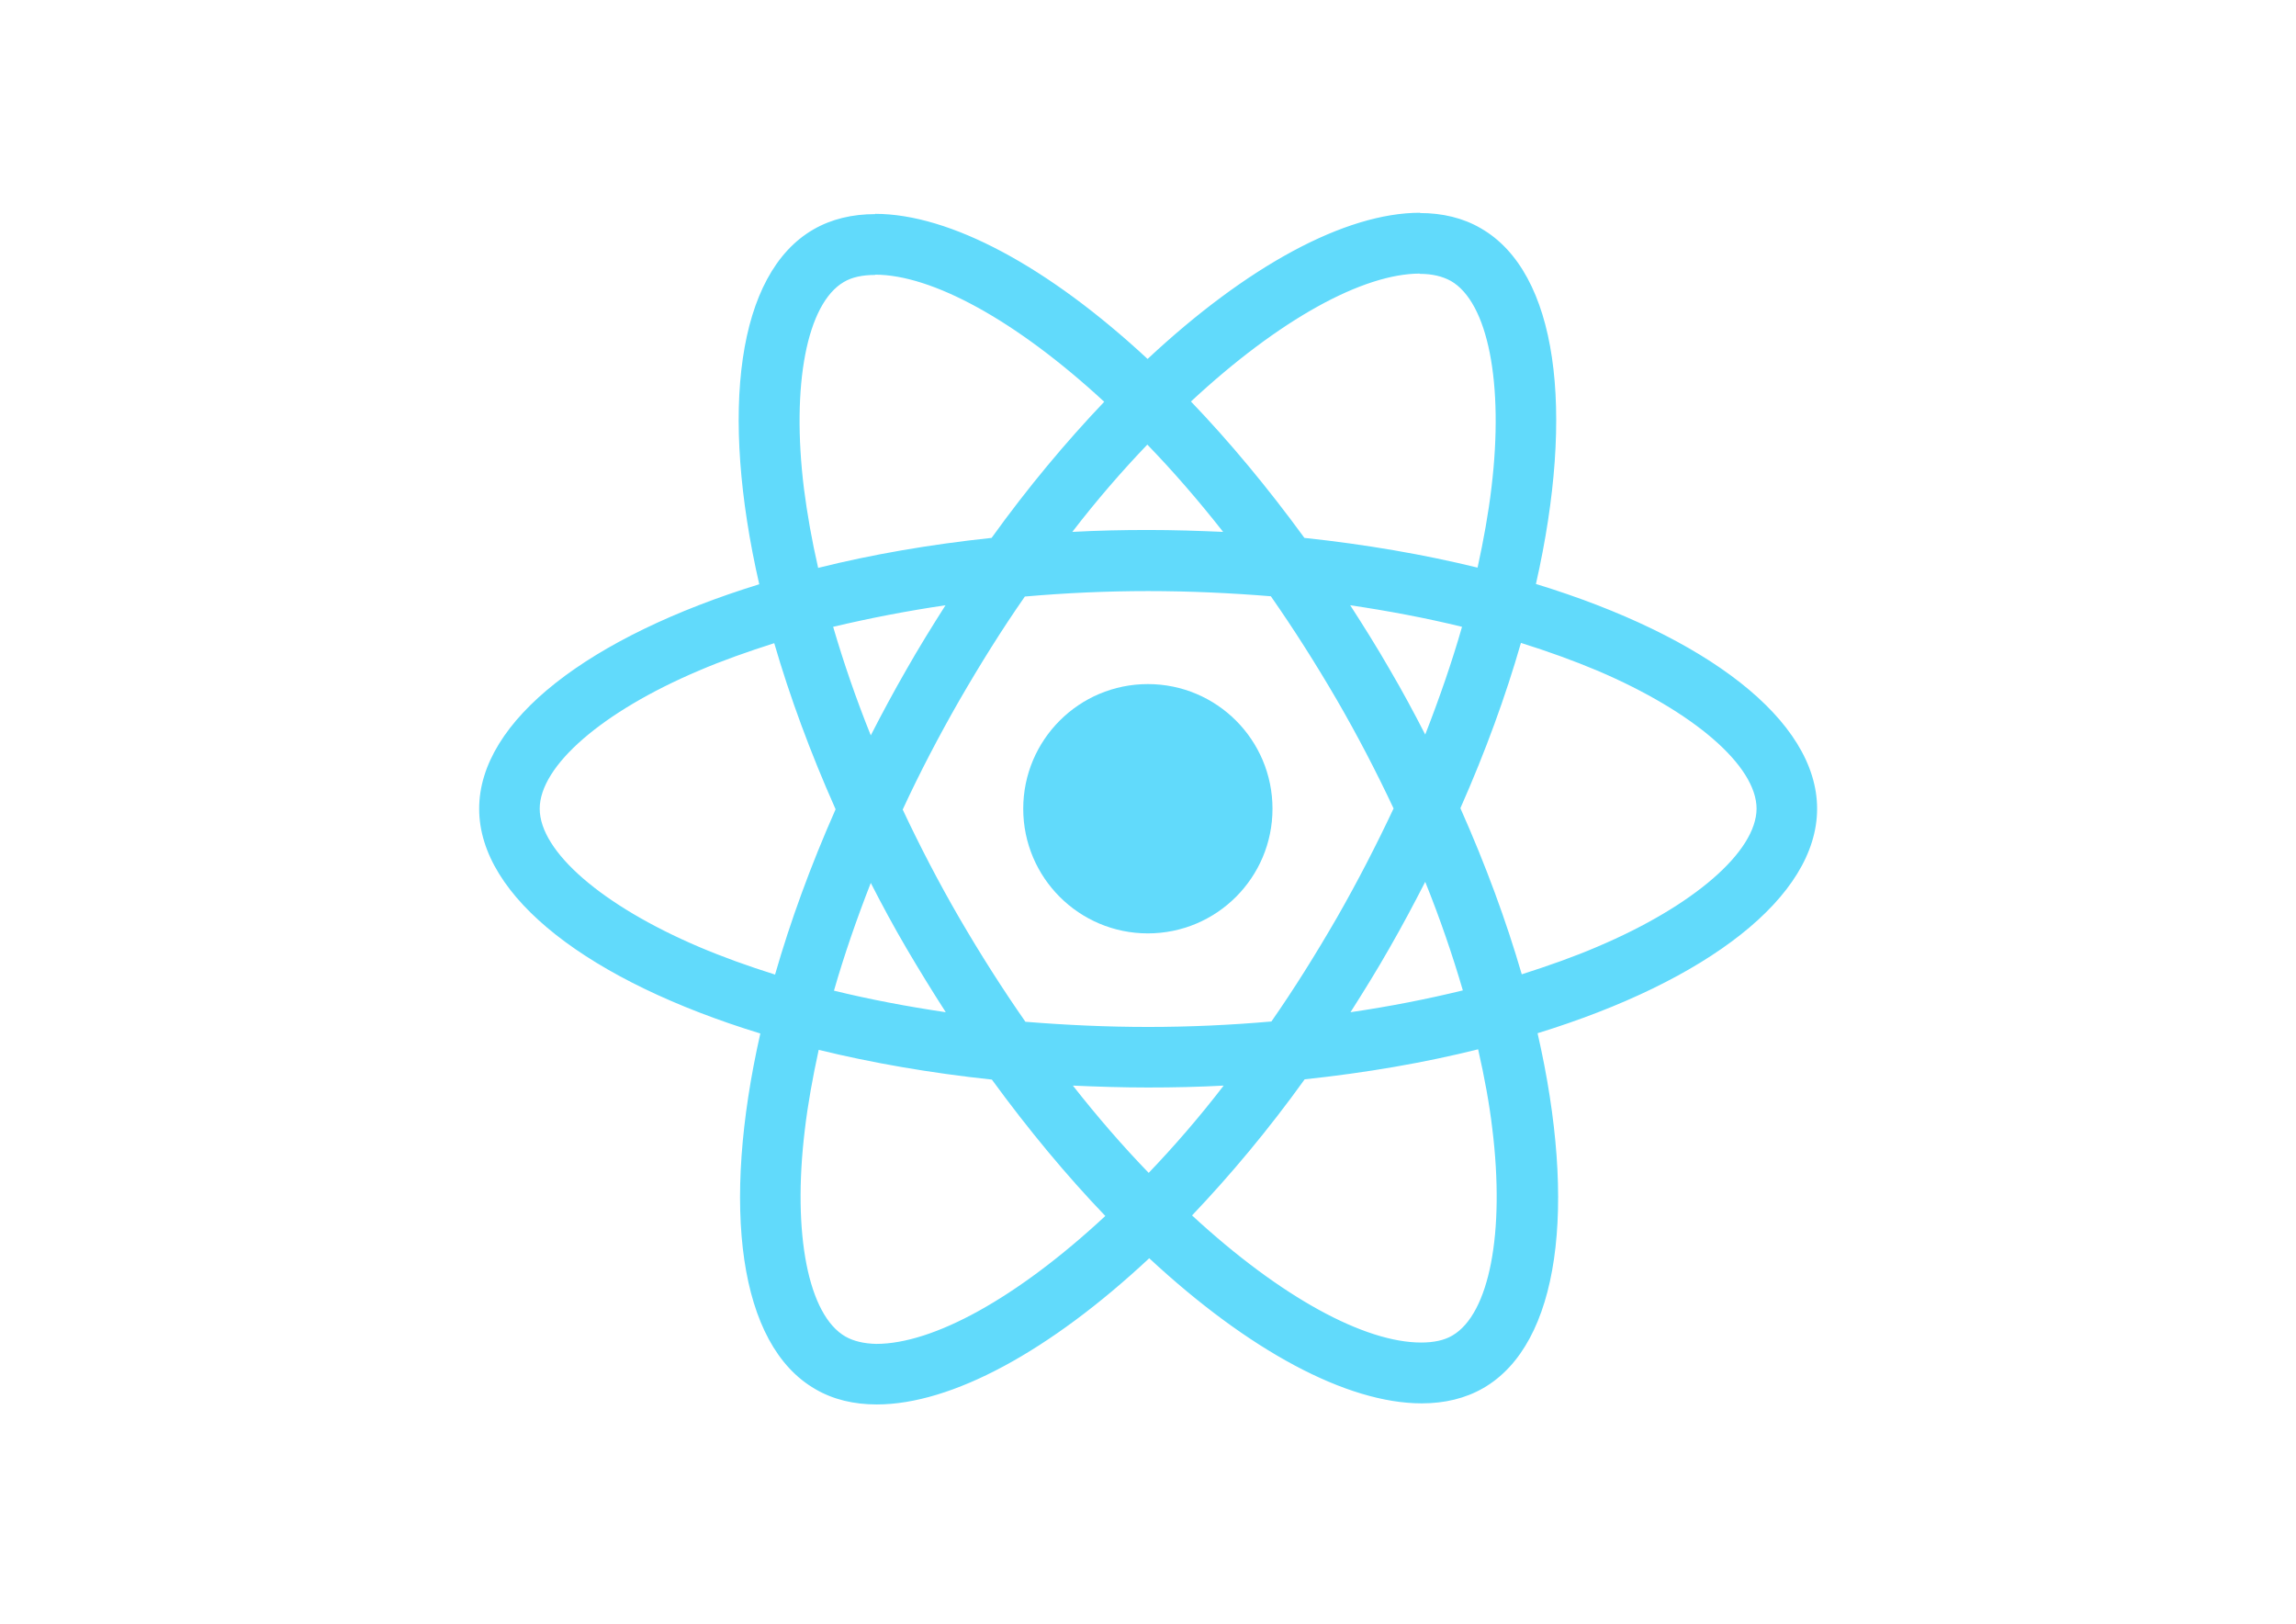
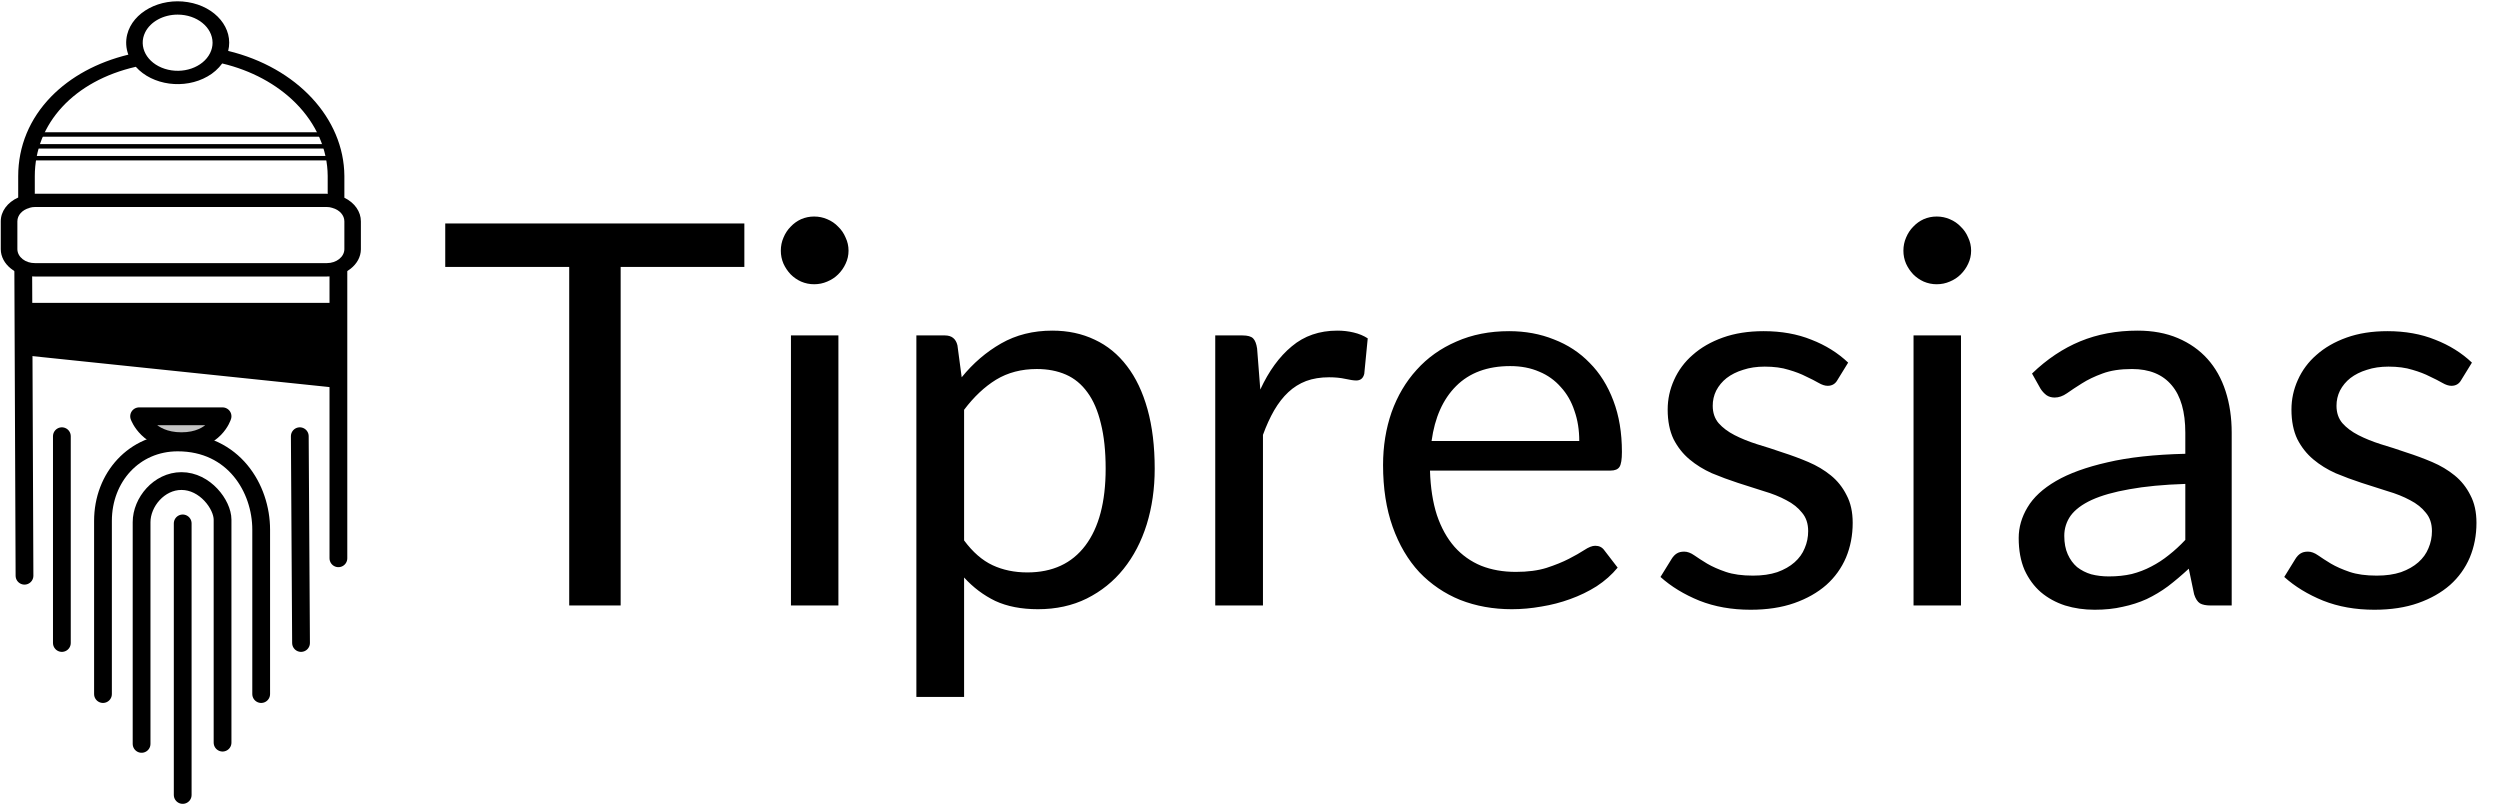
- <svg xmlns="http://www.w3.org/2000/svg" viewBox="0 0 841.9 595.3">
-   <g fill="#61DAFB">
-     <path d="M666.3 296.5c0-32.5-40.7-63.3-103.1-82.4 14.4-63.6 8-114.2-20.2-130.4-6.5-3.8-14.1-5.6-22.4-5.6v22.3c4.6 0 8.3.9 11.4 2.6 13.6 7.8 19.5 37.5 14.9 75.7-1.1 9.4-2.9 19.3-5.1 29.4-19.6-4.8-41-8.5-63.5-10.9-13.5-18.5-27.5-35.3-41.6-50 32.6-30.3 63.2-46.9 84-46.9V78c-27.5 0-63.5 19.6-99.9 53.6-36.4-33.8-72.4-53.2-99.9-53.2v22.3c20.7 0 51.4 16.5 84 46.6-14 14.7-28 31.4-41.3 49.9-22.6 2.4-44 6.1-63.6 11-2.3-10-4-19.7-5.2-29-4.7-38.2 1.1-67.9 14.6-75.8 3-1.8 6.9-2.6 11.5-2.6V78.5c-8.4 0-16 1.8-22.6 5.6-28.1 16.2-34.4 66.7-19.9 130.1-62.2 19.2-102.7 49.9-102.7 82.3 0 32.5 40.7 63.3 103.1 82.4-14.4 63.6-8 114.2 20.2 130.4 6.5 3.8 14.1 5.6 22.5 5.6 27.5 0 63.5-19.6 99.9-53.6 36.4 33.8 72.4 53.2 99.9 53.2 8.4 0 16-1.8 22.6-5.6 28.1-16.2 34.4-66.7 19.9-130.1 62-19.1 102.5-49.9 102.5-82.3zm-130.2-66.7c-3.7 12.9-8.3 26.2-13.5 39.5-4.1-8-8.4-16-13.1-24-4.6-8-9.5-15.8-14.4-23.4 14.2 2.1 27.9 4.7 41 7.9zm-45.8 106.5c-7.8 13.5-15.8 26.3-24.1 38.2-14.9 1.3-30 2-45.2 2-15.1 0-30.2-.7-45-1.9-8.3-11.9-16.4-24.6-24.2-38-7.6-13.1-14.5-26.4-20.8-39.8 6.2-13.4 13.2-26.8 20.7-39.9 7.8-13.5 15.8-26.3 24.1-38.2 14.9-1.3 30-2 45.2-2 15.1 0 30.2.7 45 1.9 8.3 11.9 16.4 24.6 24.2 38 7.6 13.1 14.5 26.4 20.8 39.8-6.3 13.4-13.2 26.8-20.7 39.9zm32.3-13c5.4 13.4 10 26.8 13.8 39.8-13.1 3.2-26.9 5.9-41.2 8 4.9-7.7 9.8-15.6 14.4-23.7 4.6-8 8.9-16.1 13-24.1zM421.2 430c-9.3-9.6-18.6-20.3-27.8-32 9 .4 18.2.7 27.5.7 9.4 0 18.7-.2 27.8-.7-9 11.7-18.3 22.4-27.5 32zm-74.4-58.9c-14.2-2.1-27.9-4.7-41-7.9 3.7-12.9 8.3-26.2 13.5-39.5 4.1 8 8.4 16 13.1 24 4.7 8 9.5 15.8 14.4 23.4zM420.7 163c9.3 9.6 18.6 20.3 27.8 32-9-.4-18.2-.7-27.5-.7-9.4 0-18.7.2-27.8.7 9-11.7 18.3-22.4 27.5-32zm-74 58.9c-4.9 7.7-9.8 15.6-14.4 23.7-4.6 8-8.9 16-13 24-5.4-13.4-10-26.8-13.8-39.8 13.1-3.1 26.9-5.8 41.2-7.9zm-90.5 125.2c-35.4-15.1-58.3-34.9-58.3-50.6 0-15.7 22.9-35.6 58.3-50.6 8.6-3.7 18-7 27.7-10.1 5.7 19.6 13.2 40 22.5 60.9-9.2 20.8-16.6 41.1-22.2 60.6-9.9-3.1-19.3-6.5-28-10.2zM310 490c-13.6-7.8-19.5-37.5-14.9-75.7 1.1-9.4 2.9-19.3 5.1-29.4 19.6 4.8 41 8.5 63.5 10.9 13.5 18.5 27.5 35.3 41.6 50-32.6 30.3-63.2 46.9-84 46.9-4.5-.1-8.3-1-11.3-2.7zm237.2-76.2c4.7 38.2-1.1 67.9-14.6 75.8-3 1.8-6.9 2.6-11.5 2.6-20.7 0-51.4-16.5-84-46.6 14-14.7 28-31.4 41.3-49.9 22.6-2.4 44-6.1 63.6-11 2.3 10.1 4.1 19.8 5.2 29.1zm38.5-66.7c-8.6 3.7-18 7-27.7 10.1-5.7-19.6-13.2-40-22.5-60.9 9.2-20.8 16.6-41.1 22.2-60.6 9.9 3.1 19.3 6.5 28.1 10.2 35.4 15.1 58.3 34.9 58.3 50.6-.1 15.7-23 35.6-58.4 50.6zM320.8 78.4z" />
-     <circle cx="420.9" cy="296.5" r="45.7" />
-     <path d="M520.5 78.1z" />
-   </g>
+ <svg xmlns="http://www.w3.org/2000/svg" width="422" height="136" fill="none">
+   <path d="M23.48 70.268s1.472 4.205 7.149 4.205 6.939-4.205 6.939-4.205H23.48z" fill="#C4C4C4" stroke="#000" stroke-width="3" stroke-miterlimit="10" stroke-linecap="round" stroke-linejoin="round" />
+   <path d="M4.135 97.182l-.21-51.505m53.197 0v48.561m-19.554 31.12V87.72c0-2.523-2.944-6.518-6.939-6.518-3.785 0-6.729 3.574-6.729 6.939v37.427M10.444 73.632v34.904m40.161-34.904l.21 34.904M30.84 88.351v45.838m-13.457-17.032V87.93c0-7.359 5.257-13.246 12.616-13.246 9.462 0 14.088 7.78 14.088 14.718v27.755" stroke="#000" stroke-width="3" stroke-miterlimit="10" stroke-linecap="round" stroke-linejoin="round" />
+   <path d="M3.925 51.12h52.001v14.25l-52-5.42v-8.83zM58.13 33.374v-3.683C58.06 19.96 50.115 11.4 38.516 8.595c.953-3.785-2.101-7.48-6.808-8.234C27-.405 22.405 2.05 21.467 5.835a5.727 5.727 0 0 0 .196 3.39c-5.268 1.284-9.737 3.717-13.029 7.085-3.642 3.74-5.562 8.38-5.562 13.437v3.593c-1.82.811-2.956 2.355-2.942 4.033v4.697c.014 2.545 2.592 4.606 5.758 4.606h49.244c3.166.023 5.757-2.038 5.785-4.584v-4.708c.014-1.644-1.05-3.165-2.788-4.01zM24.507 5.452c.896-1.802 3.068-2.985 5.477-2.985 3.25 0 5.884 2.118 5.898 4.742 0 .597-.14 1.194-.42 1.757-1.205 2.433-4.637 3.616-7.649 2.647-3.026-.968-4.511-3.728-3.306-6.161zM5.874 29.747c0-8.931 6.655-16.095 17.05-18.472 2.788 3.143 8.223 3.864 12.118 1.622a7.767 7.767 0 0 0 2.466-2.185c4.889 1.16 9.218 3.492 12.398 6.68 3.474 3.491 5.38 7.828 5.408 12.3v3.04c-.14 0-.14-.033-.182-.033H5.916c-.014 0-.042.033-.042.033v-2.985zM58.13 42.06c-.015 1.306-1.331 2.354-2.957 2.354H5.916c-1.625.022-2.956-1.025-2.984-2.332V37.362c0-1.037.827-1.949 2.046-2.264 0 0 .014-.012.014-.023a3.21 3.21 0 0 1 .924-.135h49.23c.322 0 .644.045.938.146.014 0 .014.012.028.012 1.205.326 2.017 1.239 2.017 2.264v4.697zM125.647 45.055h-20.88v57.15h-8.685v-57.15H75.157V37.72h50.49v7.335zm15.876 11.565v45.585h-8.01V56.62h8.01zm1.71-14.31c0 .78-.165 1.515-.495 2.205-.3.66-.72 1.26-1.26 1.8-.51.51-1.125.915-1.845 1.215-.69.3-1.425.45-2.205.45a5.47 5.47 0 0 1-2.205-.45 5.934 5.934 0 0 1-1.755-1.215 6.563 6.563 0 0 1-1.215-1.8 5.47 5.47 0 0 1-.45-2.205c0-.78.15-1.515.45-2.205.3-.72.705-1.335 1.215-1.845.51-.54 1.095-.96 1.755-1.26a5.47 5.47 0 0 1 2.205-.45c.78 0 1.515.15 2.205.45.72.3 1.335.72 1.845 1.26.54.51.96 1.125 1.26 1.845.33.69.495 1.425.495 2.205zm19.506 48.915c1.47 1.98 3.075 3.375 4.815 4.185 1.74.81 3.69 1.215 5.85 1.215 4.26 0 7.53-1.515 9.81-4.545 2.28-3.03 3.42-7.35 3.42-12.96 0-2.97-.27-5.52-.81-7.65-.51-2.13-1.26-3.87-2.25-5.22-.99-1.38-2.205-2.385-3.645-3.015-1.44-.63-3.075-.945-4.905-.945-2.61 0-4.905.6-6.885 1.8-1.95 1.2-3.75 2.895-5.4 5.085v22.05zm-.405-27.54c1.92-2.37 4.14-4.275 6.66-5.715 2.52-1.44 5.4-2.16 8.64-2.16 2.64 0 5.025.51 7.155 1.53 2.13.99 3.945 2.475 5.445 4.455 1.5 1.95 2.655 4.38 3.465 7.29s1.215 6.255 1.215 10.035c0 3.36-.45 6.495-1.35 9.405-.9 2.88-2.205 5.385-3.915 7.515-1.68 2.1-3.75 3.765-6.21 4.995-2.43 1.2-5.175 1.8-8.235 1.8-2.79 0-5.19-.465-7.2-1.395-1.98-.96-3.735-2.28-5.265-3.96v20.16h-8.055V56.62h4.815c1.14 0 1.845.555 2.115 1.665l.72 5.4zm50.404 2.07c1.44-3.12 3.21-5.55 5.31-7.29 2.1-1.77 4.665-2.655 7.695-2.655.96 0 1.875.105 2.745.315.9.21 1.695.54 2.385.99l-.585 5.985c-.18.75-.63 1.125-1.35 1.125-.42 0-1.035-.09-1.845-.27-.81-.18-1.725-.27-2.745-.27-1.44 0-2.73.21-3.87.63a9.117 9.117 0 0 0-3.015 1.89c-.87.81-1.665 1.83-2.385 3.06-.69 1.2-1.32 2.58-1.89 4.14v28.8h-8.055V56.62h4.59c.87 0 1.47.165 1.8.495.33.33.555.9.675 1.71l.54 6.93zm53.842 8.685c0-1.86-.27-3.555-.81-5.085-.51-1.56-1.275-2.895-2.295-4.005a9.687 9.687 0 0 0-3.645-2.61c-1.44-.63-3.075-.945-4.905-.945-3.84 0-6.885 1.125-9.135 3.375-2.22 2.22-3.6 5.31-4.14 9.27h24.93zm6.48 21.375c-.99 1.2-2.175 2.25-3.555 3.15-1.38.87-2.865 1.59-4.455 2.16-1.56.57-3.18.99-4.86 1.26-1.68.3-3.345.45-4.995.45-3.15 0-6.06-.525-8.73-1.575a19.77 19.77 0 0 1-6.885-4.68c-1.92-2.07-3.42-4.62-4.5-7.65-1.08-3.03-1.62-6.51-1.62-10.44 0-3.18.48-6.15 1.44-8.91.99-2.76 2.4-5.145 4.23-7.155 1.83-2.04 4.065-3.63 6.705-4.77 2.64-1.17 5.61-1.755 8.91-1.755 2.73 0 5.25.465 7.56 1.395 2.34.9 4.35 2.22 6.03 3.96 1.71 1.71 3.045 3.84 4.005 6.39.96 2.52 1.44 5.4 1.44 8.64 0 1.26-.135 2.1-.405 2.52-.27.42-.78.63-1.53.63H241.38c.09 2.88.48 5.385 1.17 7.515.72 2.13 1.71 3.915 2.97 5.355a12.237 12.237 0 0 0 4.5 3.195c1.74.69 3.69 1.035 5.85 1.035 2.01 0 3.735-.225 5.175-.675 1.47-.48 2.73-.99 3.78-1.53 1.05-.54 1.92-1.035 2.61-1.485.72-.48 1.335-.72 1.845-.72.66 0 1.17.255 1.53.765l2.25 2.925zm37.109-31.68c-.36.66-.915.99-1.665.99-.45 0-.96-.165-1.53-.495-.57-.33-1.275-.69-2.115-1.08-.81-.42-1.785-.795-2.925-1.125-1.14-.36-2.49-.54-4.05-.54-1.35 0-2.565.18-3.645.54-1.08.33-2.01.795-2.79 1.395a6.56 6.56 0 0 0-1.755 2.115 5.654 5.654 0 0 0-.585 2.565c0 1.17.33 2.145.99 2.925.69.78 1.59 1.455 2.7 2.025 1.11.57 2.37 1.08 3.78 1.53 1.41.42 2.85.885 4.32 1.395 1.5.48 2.955 1.02 4.365 1.62 1.41.6 2.67 1.35 3.78 2.25 1.11.9 1.995 2.01 2.655 3.33.69 1.29 1.035 2.85 1.035 4.68 0 2.1-.375 4.05-1.125 5.85a12.972 12.972 0 0 1-3.33 4.635c-1.47 1.29-3.27 2.31-5.4 3.06-2.13.75-4.59 1.125-7.38 1.125-3.18 0-6.06-.51-8.64-1.53-2.58-1.05-4.77-2.385-6.57-4.005l1.89-3.06c.24-.39.525-.69.855-.9.33-.21.75-.315 1.26-.315.54 0 1.11.21 1.71.63.6.42 1.32.885 2.16 1.395.87.51 1.92.975 3.15 1.395 1.23.42 2.76.63 4.59.63 1.56 0 2.925-.195 4.095-.585 1.17-.42 2.145-.975 2.925-1.665.78-.69 1.35-1.485 1.71-2.385.39-.9.585-1.86.585-2.88 0-1.26-.345-2.295-1.035-3.105-.66-.84-1.545-1.545-2.655-2.115-1.11-.6-2.385-1.11-3.825-1.53l-4.365-1.395a58.798 58.798 0 0 1-4.365-1.62c-1.41-.63-2.67-1.41-3.78-2.34-1.11-.93-2.01-2.07-2.7-3.42-.66-1.38-.99-3.045-.99-4.995 0-1.74.36-3.405 1.08-4.995a12.03 12.03 0 0 1 3.15-4.23c1.38-1.23 3.075-2.205 5.085-2.925 2.01-.72 4.305-1.08 6.885-1.08 3 0 5.685.48 8.055 1.44 2.4.93 4.47 2.22 6.21 3.87l-1.8 2.925zm20.846-7.515v45.585h-8.01V56.62h8.01zm1.71-14.31c0 .78-.165 1.515-.495 2.205-.3.66-.72 1.26-1.26 1.8-.51.51-1.125.915-1.845 1.215-.69.3-1.425.45-2.205.45a5.47 5.47 0 0 1-2.205-.45 5.934 5.934 0 0 1-1.755-1.215 6.563 6.563 0 0 1-1.215-1.8 5.47 5.47 0 0 1-.45-2.205c0-.78.15-1.515.45-2.205.3-.72.705-1.335 1.215-1.845.51-.54 1.095-.96 1.755-1.26a5.47 5.47 0 0 1 2.205-.45c.78 0 1.515.15 2.205.45.72.3 1.335.72 1.845 1.26.54.51.96 1.125 1.26 1.845.33.69.495 1.425.495 2.205zm36.156 39.375c-3.69.12-6.84.42-9.45.9-2.58.45-4.695 1.05-6.345 1.8-1.62.75-2.805 1.635-3.555 2.655a5.792 5.792 0 0 0-1.08 3.42c0 1.2.195 2.235.585 3.105.39.87.915 1.59 1.575 2.16a7.17 7.17 0 0 0 2.385 1.215c.93.24 1.92.36 2.97.36 1.41 0 2.7-.135 3.87-.405 1.17-.3 2.265-.72 3.285-1.26 1.05-.54 2.04-1.185 2.97-1.935.96-.75 1.89-1.605 2.79-2.565v-9.45zm-25.875-18.63c2.52-2.43 5.235-4.245 8.145-5.445 2.91-1.2 6.135-1.8 9.675-1.8 2.55 0 4.815.42 6.795 1.26 1.98.84 3.645 2.01 4.995 3.51s2.37 3.315 3.06 5.445c.69 2.13 1.035 4.47 1.035 7.02v29.16h-3.555c-.78 0-1.38-.12-1.8-.36-.42-.27-.75-.78-.99-1.53l-.9-4.32c-1.2 1.11-2.37 2.1-3.51 2.97a22.01 22.01 0 0 1-3.6 2.16c-1.26.57-2.61 1.005-4.05 1.305-1.41.33-2.985.495-4.725.495-1.77 0-3.435-.24-4.995-.72-1.56-.51-2.925-1.26-4.095-2.25-1.14-.99-2.055-2.235-2.745-3.735-.66-1.53-.99-3.33-.99-5.4 0-1.8.495-3.525 1.485-5.175.99-1.68 2.595-3.165 4.815-4.455s5.115-2.34 8.685-3.15c3.57-.84 7.95-1.32 13.14-1.44v-3.555c0-3.54-.765-6.21-2.295-8.01-1.53-1.83-3.765-2.745-6.705-2.745-1.98 0-3.645.255-4.995.765-1.32.48-2.475 1.035-3.465 1.665-.96.6-1.8 1.155-2.52 1.665-.69.48-1.38.72-2.07.72-.54 0-1.005-.135-1.395-.405-.39-.3-.72-.66-.99-1.08l-1.44-2.565zm72.456 1.08c-.36.66-.915.99-1.665.99-.45 0-.96-.165-1.53-.495-.57-.33-1.275-.69-2.115-1.08-.81-.42-1.785-.795-2.925-1.125-1.14-.36-2.49-.54-4.05-.54-1.35 0-2.565.18-3.645.54-1.08.33-2.01.795-2.79 1.395a6.56 6.56 0 0 0-1.755 2.115 5.654 5.654 0 0 0-.585 2.565c0 1.17.33 2.145.99 2.925.69.78 1.59 1.455 2.7 2.025 1.11.57 2.37 1.08 3.78 1.53 1.41.42 2.85.885 4.32 1.395 1.5.48 2.955 1.02 4.365 1.62 1.41.6 2.67 1.35 3.78 2.25 1.11.9 1.995 2.01 2.655 3.33.69 1.29 1.035 2.85 1.035 4.68 0 2.1-.375 4.05-1.125 5.85a12.972 12.972 0 0 1-3.33 4.635c-1.47 1.29-3.27 2.31-5.4 3.06-2.13.75-4.59 1.125-7.38 1.125-3.18 0-6.06-.51-8.64-1.53-2.58-1.05-4.77-2.385-6.57-4.005l1.89-3.06c.24-.39.525-.69.855-.9.33-.21.75-.315 1.26-.315.54 0 1.11.21 1.71.63.6.42 1.32.885 2.16 1.395.87.51 1.92.975 3.15 1.395 1.23.42 2.76.63 4.59.63 1.56 0 2.925-.195 4.095-.585 1.17-.42 2.145-.975 2.925-1.665.78-.69 1.35-1.485 1.71-2.385.39-.9.585-1.86.585-2.88 0-1.26-.345-2.295-1.035-3.105-.66-.84-1.545-1.545-2.655-2.115-1.11-.6-2.385-1.11-3.825-1.53l-4.365-1.395a58.798 58.798 0 0 1-4.365-1.62c-1.41-.63-2.67-1.41-3.78-2.34-1.11-.93-2.01-2.07-2.7-3.42-.66-1.38-.99-3.045-.99-4.995 0-1.74.36-3.405 1.08-4.995a12.03 12.03 0 0 1 3.15-4.23c1.38-1.23 3.075-2.205 5.085-2.925 2.01-.72 4.305-1.08 6.885-1.08 3 0 5.685.48 8.055 1.44 2.4.93 4.47 2.22 6.21 3.87l-1.8 2.925z" fill="#000" />
+   <path stroke="#000" stroke-width=".75" d="M5.524 26.701h50M5.524 24.701h50M5.524 22.701h50" />
</svg>
